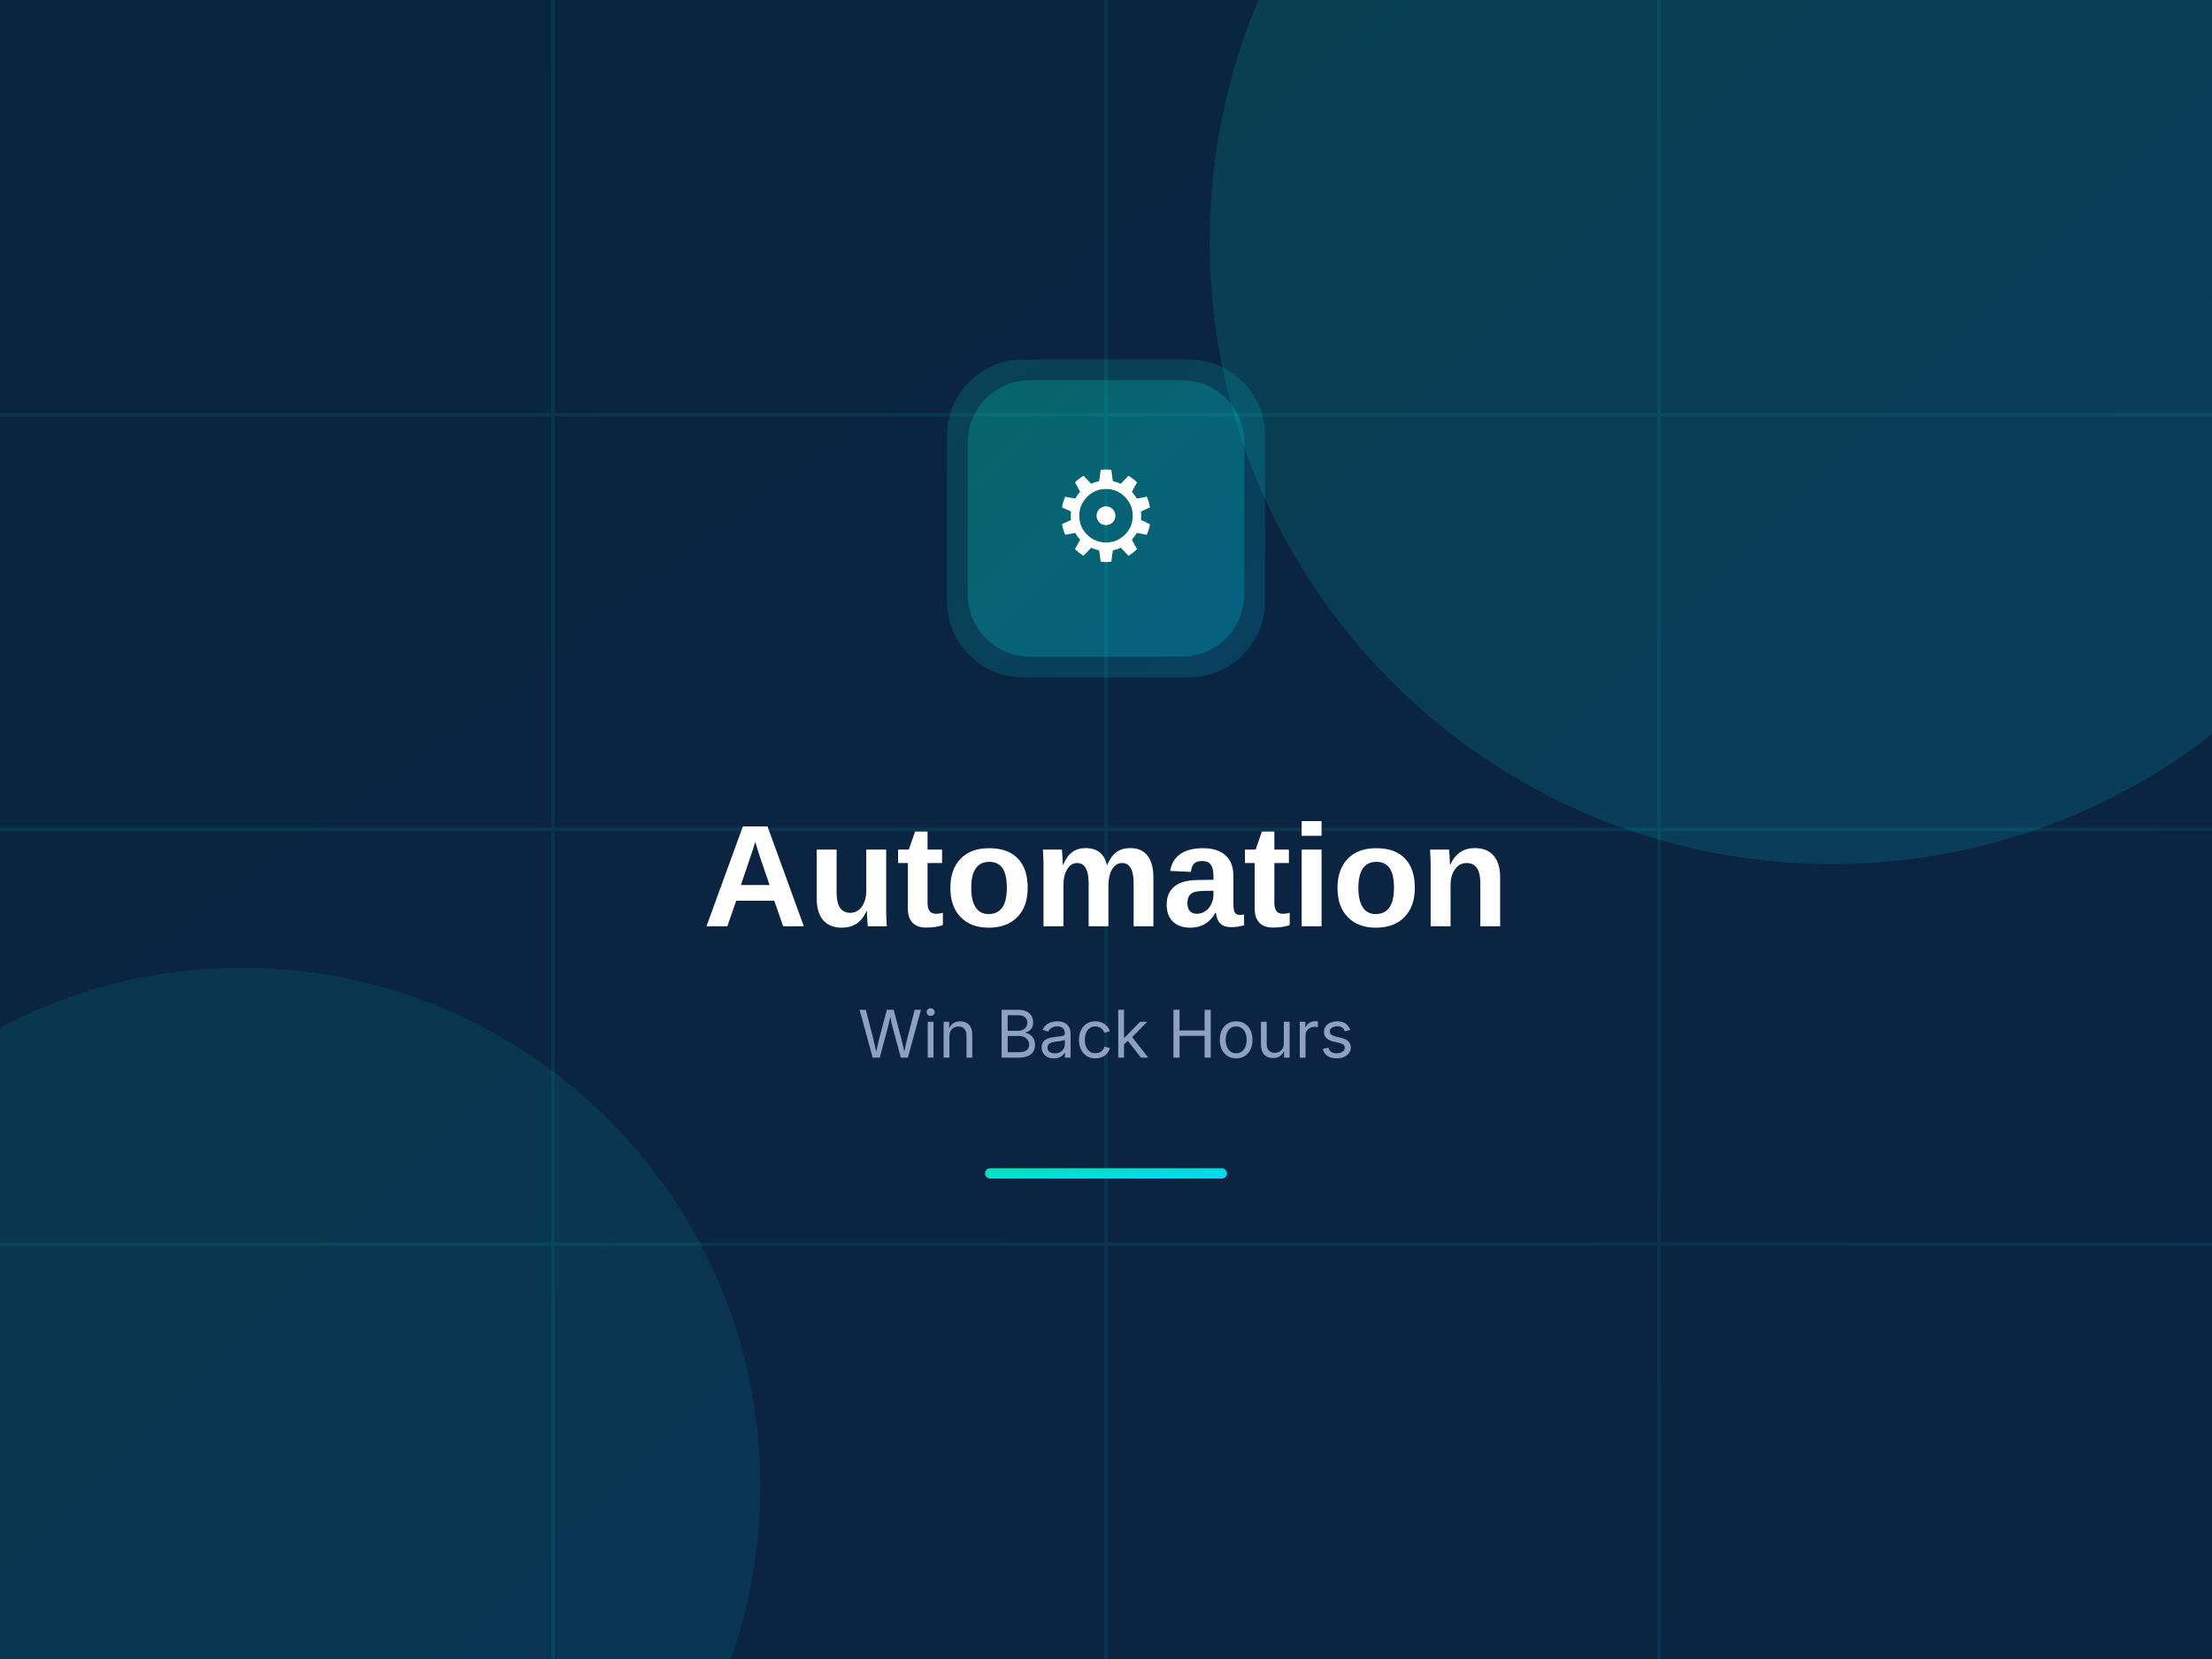
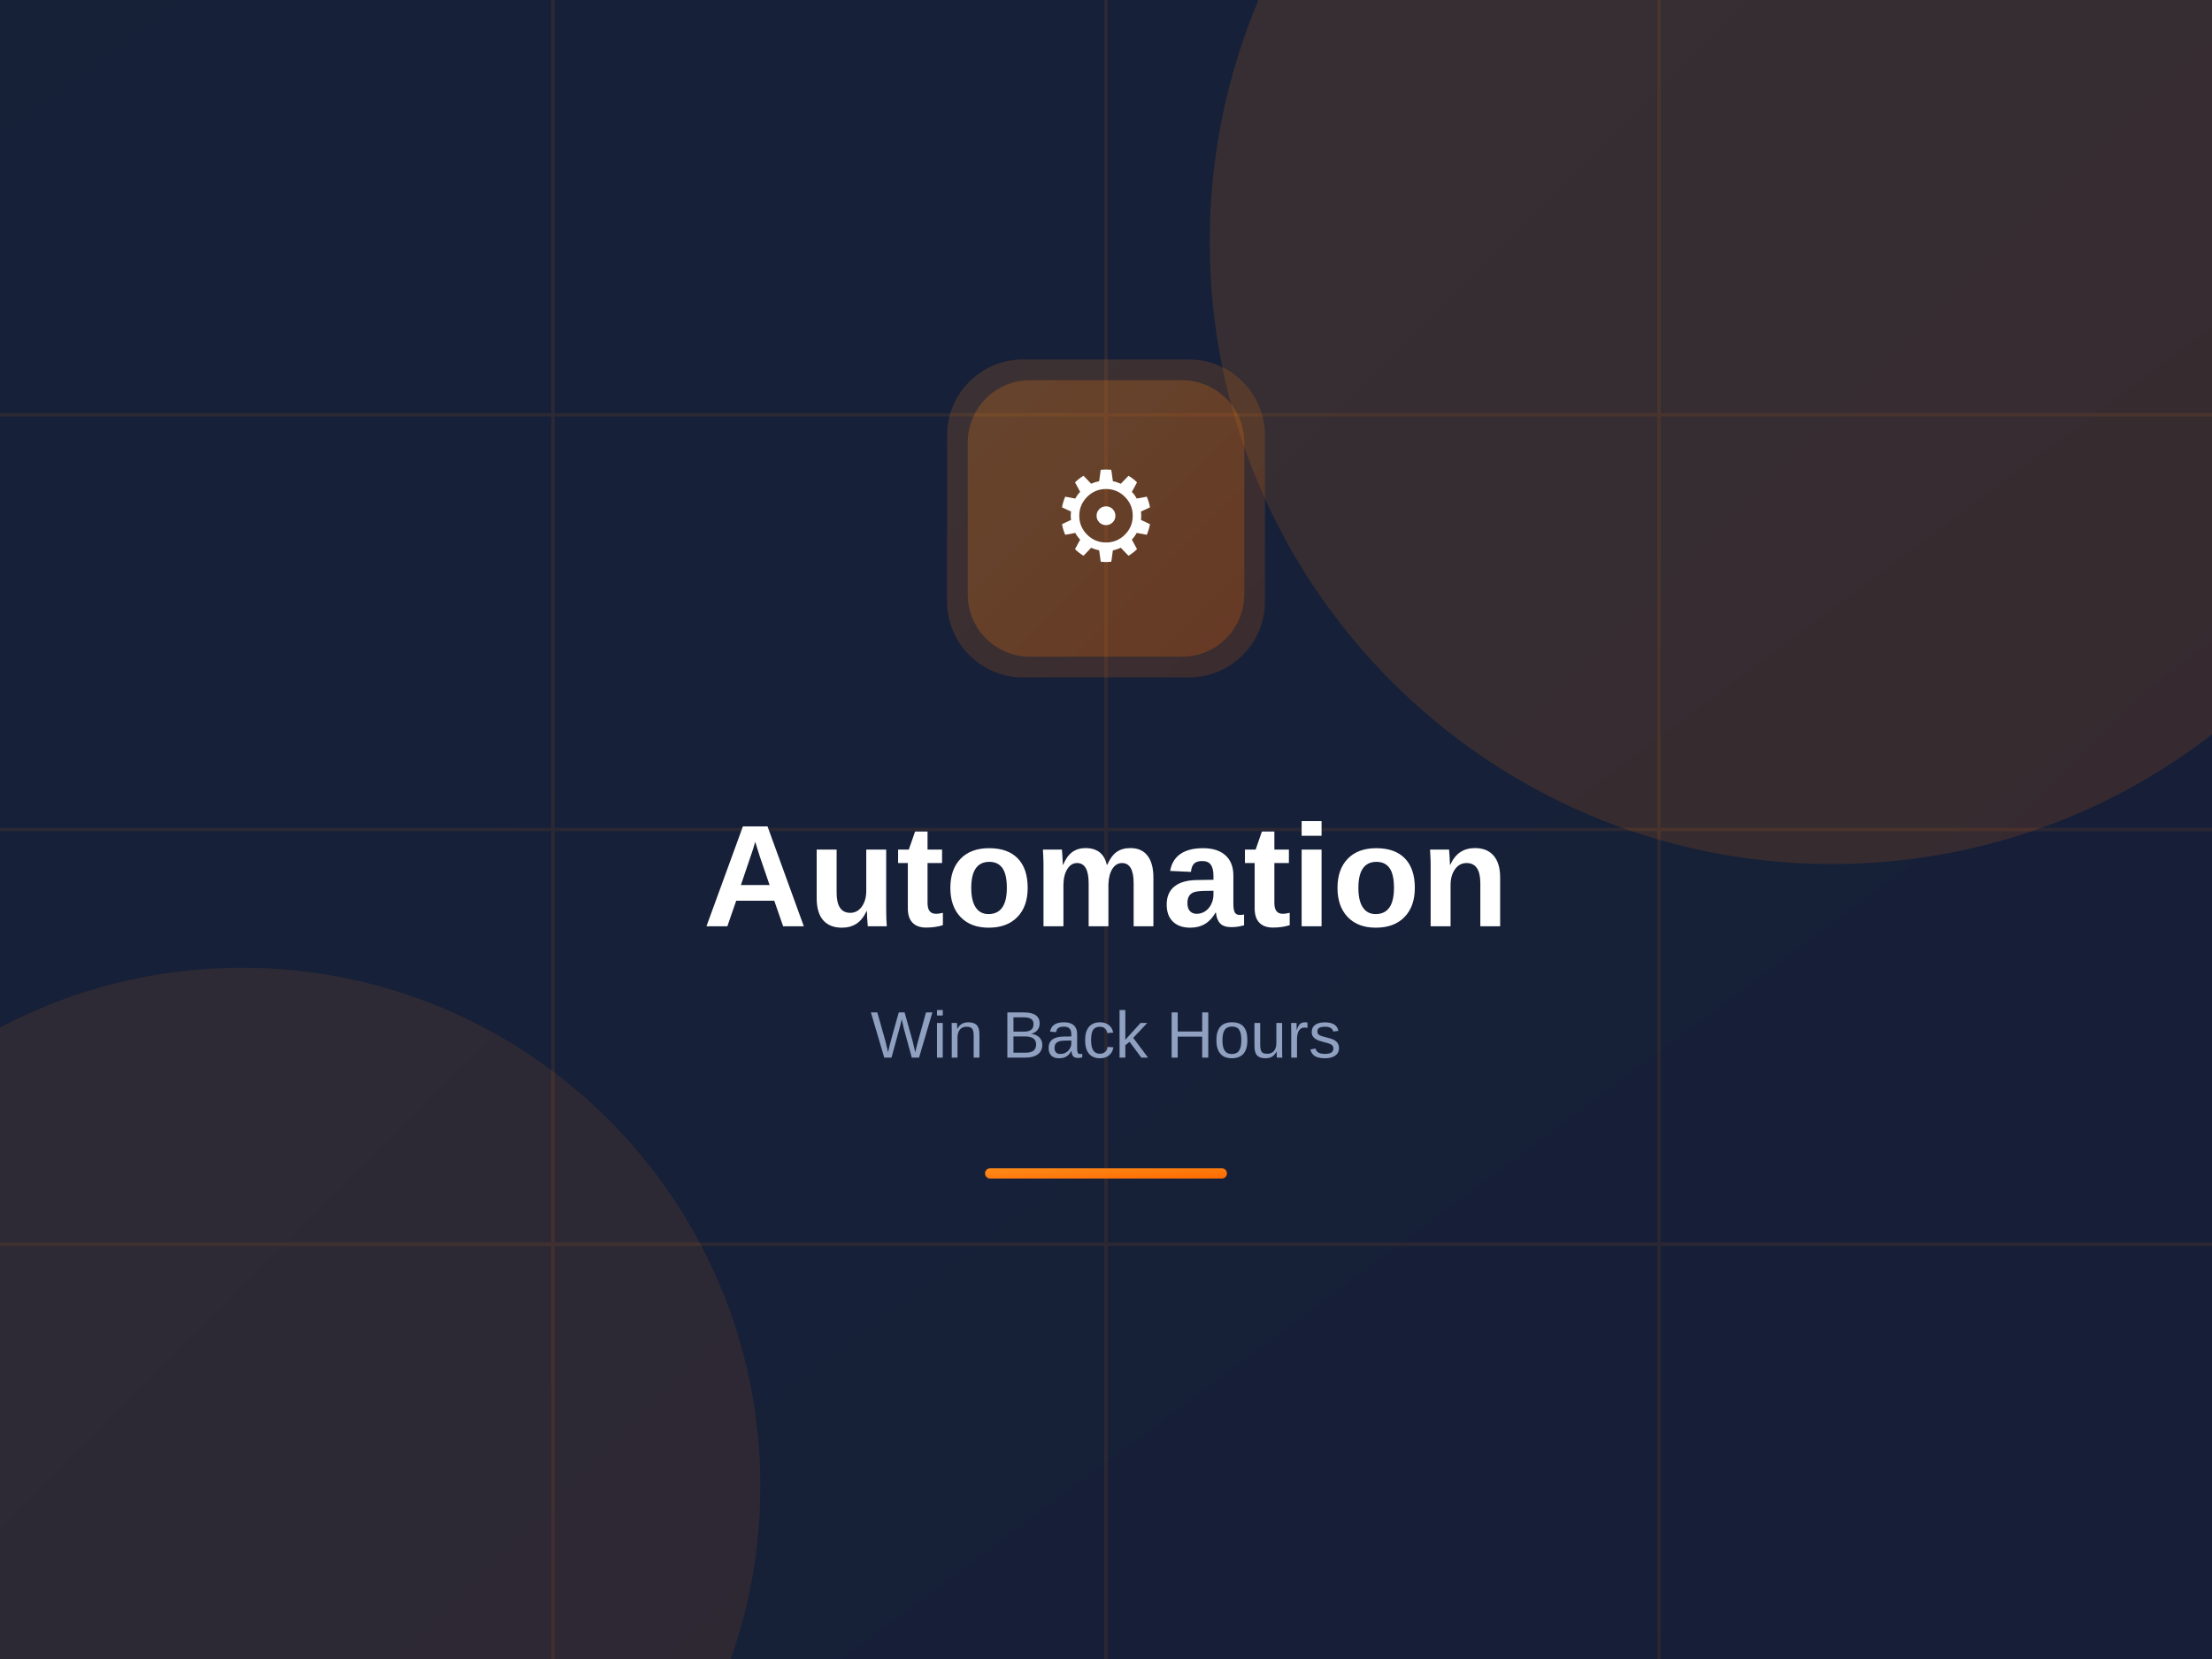
<svg xmlns="http://www.w3.org/2000/svg" width="640" height="480" viewBox="0 0 640 480" role="img" aria-label="Automation">
  <defs>
    <linearGradient id="g" x1="0" y1="0" x2="1" y2="1">
-       <stop offset="0" stop-color="#00e5b0" />
-       <stop offset="1" stop-color="#00d4ff" />
+       <stop offset="0" stop-color="#ff8c1a" />
+       <stop offset="1" stop-color="#ff6a00" />
    </linearGradient>
  </defs>
  <rect width="640" height="480" fill="#0b1b3a" />
  <rect width="640" height="480" fill="url(#g)" opacity="0.05" />
  <g opacity="0.09" fill="none" stroke="url(#g)" stroke-width="1">
    <path d="M0 120h640M0 240h640M0 360h640M160 0v480M320 0v480M480 0v480" />
  </g>
  <circle cx="530" cy="70" r="180" fill="url(#g)" opacity="0.14" />
  <circle cx="70" cy="430" r="150" fill="url(#g)" opacity="0.1" />
  <g transform="translate(320 150)">
    <rect x="-46" y="-46" width="92" height="92" rx="22" fill="url(#g)" opacity="0.16" />
    <rect x="-40" y="-40" width="80" height="80" rx="18" fill="url(#g)" opacity="0.22" />
-     <text x="0" y="12" text-anchor="middle" font-family="Sora, Arial, sans-serif" font-size="36" fill="#ffffff">⚙</text>
+     <text x="0" y="12" text-anchor="middle" font-family="Poppins, Arial, sans-serif" font-size="36" fill="#ffffff">⚙</text>
  </g>
-   <text x="320" y="268" text-anchor="middle" font-family="Sora, Arial, sans-serif" font-size="42" font-weight="700" fill="#ffffff">Automation</text>
-   <text x="320" y="306" text-anchor="middle" font-family="Inter, Arial, sans-serif" font-size="19" fill="#8fa0c0">Win Back Hours</text>
+   <text x="320" y="268" text-anchor="middle" font-family="Poppins, Arial, sans-serif" font-size="42" font-weight="700" fill="#ffffff">Automation</text>
+   <text x="320" y="306" text-anchor="middle" font-family="Poppins, Arial, sans-serif" font-size="19" fill="#8fa0c0">Win Back Hours</text>
  <rect x="285" y="338" width="70" height="3" rx="1.5" fill="url(#g)" />
</svg>
